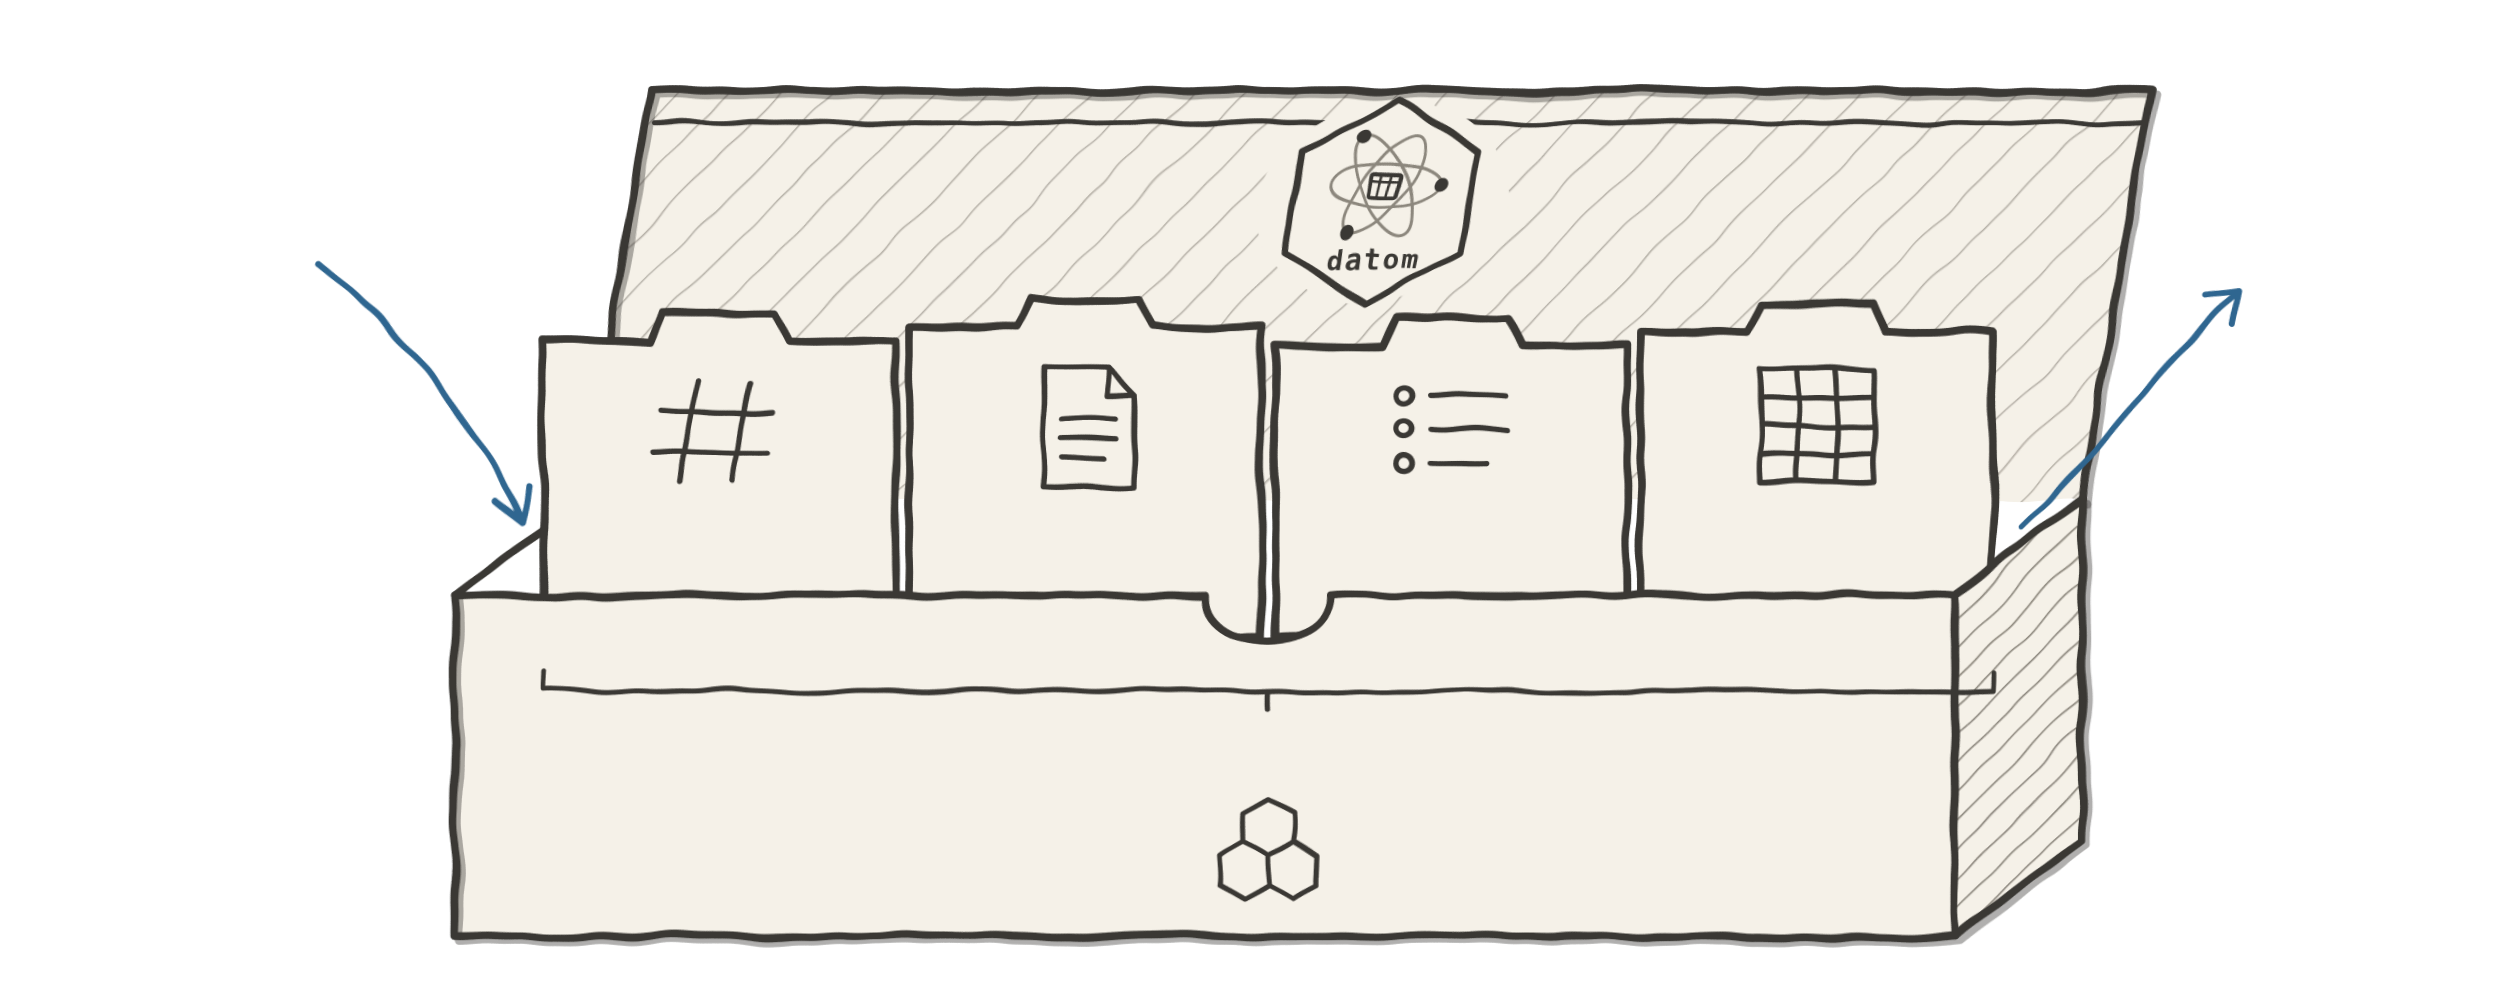
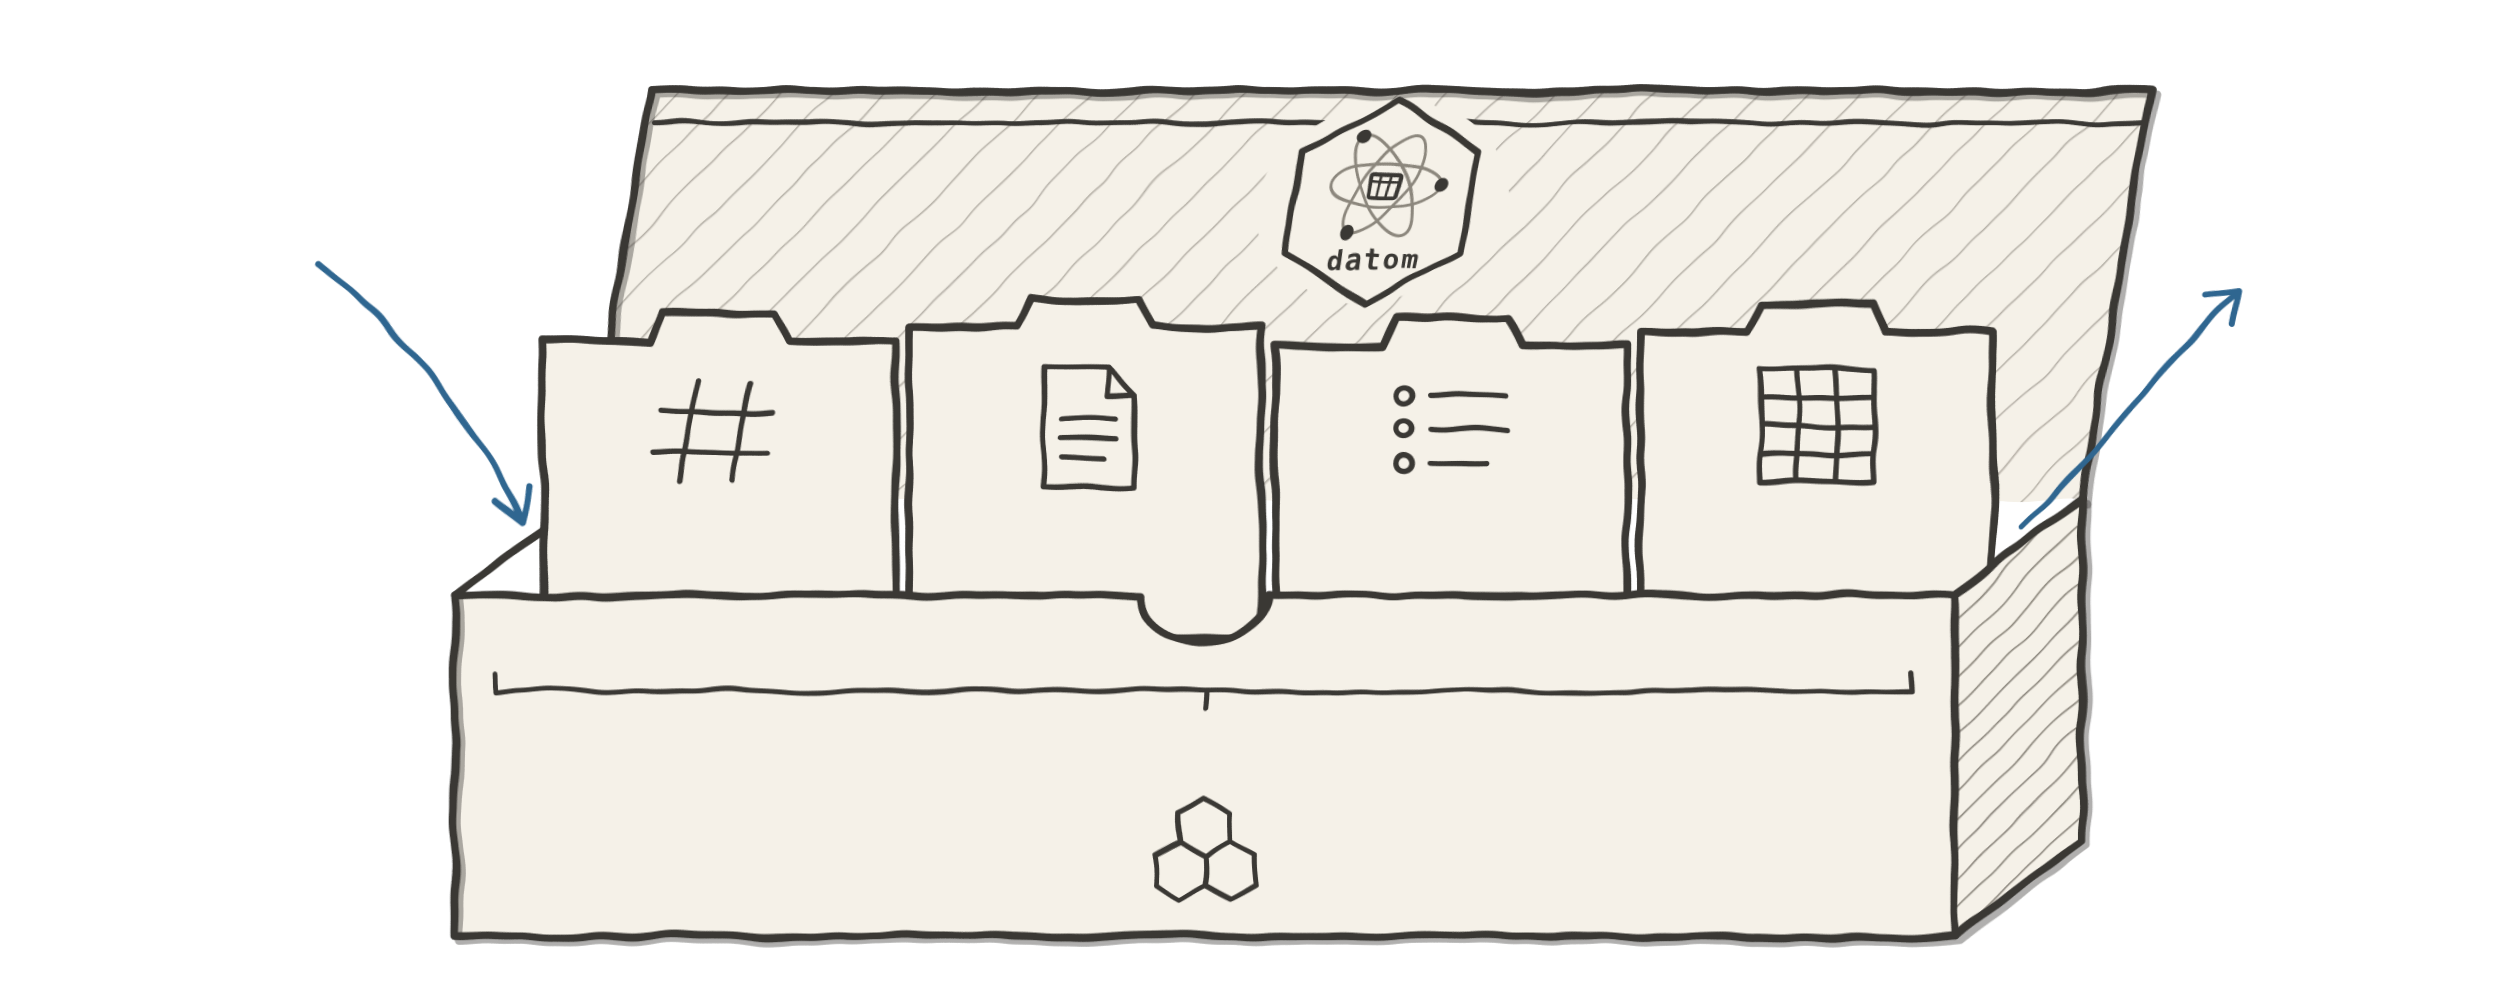
<svg xmlns="http://www.w3.org/2000/svg" viewBox="0 0 1100 440" style="overflow: visible" role="img" aria-label="An open set box, its lid standing up behind with the datom logo inside; four index cards stand in the box: hashes, manifest, version log and parquet">
  <defs>
    <filter id="sb-wob" x="-10%" y="-10%" width="120%" height="120%">
      <feTurbulence type="fractalNoise" baseFrequency="0.035" numOctaves="2" seed="23" result="noise" />
      <feDisplacementMap in="SourceGraphic" in2="noise" scale="4" xChannelSelector="R" yChannelSelector="G" />
    </filter>
    <pattern id="sb-hatch" width="9" height="9" patternUnits="userSpaceOnUse" patternTransform="rotate(45)">
      <line x1="0" y1="0" x2="0" y2="9" stroke="#8C877D" stroke-width="1.4" />
    </pattern>
    <pattern id="sb-lid-hatch" width="16" height="16" patternUnits="userSpaceOnUse" patternTransform="rotate(45)">
      <line x1="0" y1="0" x2="0" y2="16" stroke="#8C877D" stroke-width="1.3" opacity="0.6" />
    </pattern>
  </defs>
  <g filter="url(#sb-wob)" fill="none" stroke="#3A3834" stroke-width="3.4" stroke-linecap="round" stroke-linejoin="round">
    <path d="M256 220 L916 220 L946 40 L286 40 Z" fill="#F5F1E8" stroke="none" />
    <path d="M256 220 L916 220 L946 40 L286 40 Z" fill="url(#sb-lid-hatch)" stroke="none" />
    <path id="sb-lid" d="M256 220 L286 40 L946 40 L916 220" />
    <use href="#sb-lid" transform="translate(2 2)" opacity="0.4" />
    <path d="M288 54 L944 54" stroke-width="2.2" />
    <g transform="translate(608 89) skewX(-9.46) scale(0.44) translate(-91 -105)" stroke-width="5">
      <ellipse cx="91" cy="105" rx="125" ry="100" fill="#F5F1E8" stroke="none" />
      <polygon points="90.965,3 178.93,54.5 178.93,155.5 90.965,207 3,155.5 3,54.5" fill="#F5F1E8" stroke-width="6.5" />
      <g transform="translate(91 88)" stroke="#8C877D" stroke-width="3">
        <ellipse rx="56" ry="22" />
        <ellipse rx="56" ry="22" transform="rotate(60)" />
        <ellipse rx="56" ry="22" transform="rotate(-60)" />
        <g fill="#3A3834" stroke="none">
          <circle cx="56" cy="0" r="7" />
          <circle cx="-28" cy="-48.5" r="7" />
          <circle cx="-28" cy="48.5" r="7" />
        </g>
        <rect x="-14" y="-12" width="28" height="24" rx="2" fill="#F5F1E8" stroke="#3A3834" stroke-width="4" />
        <path d="M-14 -5 L14 -5 M-4.7 -12 L-4.7 12 M4.6 -12 L4.6 12" stroke="#3A3834" stroke-width="2.5" />
      </g>
      <path d="M55.7 158.9V150.7H59.7V172H55.7V169.7Q55 171.1 54 171.7Q53 172.4 51.6 172.4Q49 172.4 47.5 170.3Q46.1 168.2 46.1 164.4Q46.1 160.5 47.6 158.4Q49 156.3 51.7 156.3Q53 156.3 54 157Q54.9 157.6 55.7 158.9ZM50.1 164.4Q50.1 166.6 50.8 167.9Q51.6 169.1 52.9 169.1Q54.2 169.1 54.9 167.9Q55.7 166.6 55.7 164.4Q55.7 162.2 54.9 160.9Q54.2 159.7 52.9 159.7Q51.6 159.7 50.8 160.9Q50.1 162.2 50.1 164.4Z M73.3 164.8Q71 164.8 70.2 165.4Q69.3 166 69.3 167.4Q69.3 168.4 69.9 169Q70.5 169.6 71.5 169.6Q73.1 169.6 74 168.4Q74.9 167.2 74.9 165.1V164.8ZM78.9 163.3V172H74.9V170.3Q74.2 171.3 73 171.8Q71.9 172.4 70.5 172.4Q67.9 172.4 66.5 171Q65 169.6 65 167.2Q65 164.5 66.7 163.2Q68.5 161.9 72.1 161.9H74.9V161.3Q74.9 160.3 74.2 159.8Q73.5 159.3 72.1 159.3Q70.7 159.3 69.3 159.6Q68 160 66.5 160.8V157.4Q67.8 156.8 69.2 156.6Q70.6 156.3 72.1 156.3Q75.8 156.3 77.4 157.8Q78.9 159.4 78.9 163.3Z M92 152.3V156.7H97.2V159.8H92V167Q92 168 92.5 168.5Q93 168.9 94.2 168.9H97.2V172H93.9Q90.4 172 89.2 170.9Q88 169.8 88 166.8V159.8H84.1V156.7H88V152.3Z M109.9 159.6Q108.4 159.6 107.6 160.8Q106.8 162.1 106.8 164.4Q106.8 166.6 107.6 167.9Q108.4 169.1 109.9 169.1Q111.3 169.1 112.1 167.9Q112.9 166.6 112.9 164.4Q112.9 162.1 112.1 160.8Q111.3 159.6 109.9 159.6ZM102.8 164.4Q102.8 160.7 104.7 158.5Q106.6 156.3 109.9 156.3Q113.1 156.3 115 158.5Q116.9 160.7 116.9 164.4Q116.9 168.1 115 170.2Q113.1 172.4 109.9 172.4Q106.6 172.4 104.7 170.2Q102.8 168.1 102.8 164.4Z M129.7 158.2Q130.2 157.2 130.9 156.8Q131.6 156.3 132.6 156.3Q134.6 156.3 135.3 157.7Q136.1 159.1 136.1 163.4V172H132.8V162.2Q132.8 160.5 132.5 159.9Q132.3 159.3 131.6 159.3Q130.9 159.3 130.6 159.9Q130.4 160.5 130.4 162.2V172H127.1V162.2Q127.1 160.5 126.8 159.9Q126.6 159.3 125.9 159.3Q125.2 159.3 124.9 159.9Q124.7 160.5 124.7 162.2V172H121.4V156.7H124.3V158.3Q124.7 157.4 125.4 156.8Q126.2 156.3 127.1 156.3Q128 156.3 128.8 156.9Q129.6 157.4 129.7 158.2Z" fill="#3A3834" stroke="none" />
    </g>
    <path d="M239 150 L286 150 L292 138 L341 138 L347 150 L394 150 L394 280 L239 280 Z" fill="#F5F1E8" />
    <path d="M400 144 L447 144 L453 132 L502 132 L508 144 L555 144 L555 280 L400 280 Z" fill="#F5F1E8" />
    <path d="M561 152 L608 152 L614 140 L663 140 L669 152 L716 152 L716 280 L561 280 Z" fill="#F5F1E8" />
    <path d="M722 146 L769 146 L775 134 L824 134 L830 146 L877 146 L877 280 L722 280 Z" fill="#F5F1E8" />
    <g stroke-width="2.4">
      <path transform="translate(-7.5 0)" d="M314 168 L306 212 M338 168 L330 212 M298 181 L348 181 M295 199 L345 199" />
      <path transform="translate(-2.5 0)" d="M462 162 L490 162 L502 174 L502 214 L462 214 Z M490 162 L490 174 L502 174 M470 184 L494 184 M470 193 L494 193 M470 202 L488 202" />
      <g transform="translate(2.5 0)">
        <circle cx="616" cy="174" r="3.5" />
        <circle cx="616" cy="189" r="3.5" />
        <circle cx="616" cy="204" r="3.5" />
        <path d="M627 174 L660 174 M627 189 L660 189 M627 204 L652 204" />
      </g>
      <path transform="translate(7.5 0)" d="M767 162 L817 162 L817 212 L767 212 Z M767 175 L817 175 M767 187.5 L817 187.5 M767 200 L817 200 M783.7 162 L783.7 212 M800.3 162 L800.3 212" />
    </g>
-     <path d="M200 262 L530 262 A28 20 0 0 0 586 262 L860 262 L916 220 L916 370 L860 412 L200 412 Z" fill="#F5F1E8" stroke="none" />
+     <path d="M200 262 L502 262 A28 20 0 0 0 558 262 L860 262 L916 220 L916 370 L860 412 L200 412 Z" fill="#F5F1E8" stroke="none" />
    <path d="M860 262 L916 220 L916 370 L860 412 Z" fill="url(#sb-hatch)" stroke="none" />
    <path id="sb-box" d="M200 262 L200 412 L860 412 L916 370 L916 220" />
    <use href="#sb-box" transform="translate(2 2)" opacity="0.4" />
-     <path d="M239 232.8 L200 262 L530 262 A28 20 0 0 0 586 262 L860 262 L916 220 M860 262 L860 412" />
-     <path d="M239 296 L239 304 L877 304 L877 296 M558 304 L558 312" stroke-width="2.2" />
-     <path d="M558 351 l11 6.4 l0 12.7 l-11 6.4 l-11 -6.4 l0 -12.7 Z M547 370.1 l11 6.4 l0 12.7 l-11 6.4 l-11 -6.4 l0 -12.7 Z M569 370.1 l11 6.4 l0 12.7 l-11 6.4 l-11 -6.4 l0 -12.7 Z" stroke-width="2.2" />
+     <path d="M239 232.8 L200 262 L502 262 A28 20 0 0 0 558 262 L860 262 L916 220 M860 262 L860 412" />
+     <path d="M218 296 L218 304 L842 304 L842 296 M530 304 L530 312" stroke-width="2.2" />
+     <path d="M530 351 l11 6.4 l0 12.7 l-11 6.4 l-11 -6.4 l0 -12.7 Z M519 370.1 l11 6.4 l0 12.7 l-11 6.4 l-11 -6.4 l0 -12.7 Z M541 370.1 l11 6.4 l0 12.7 l-11 6.4 l-11 -6.4 l0 -12.7 Z" stroke-width="2.2" />
  </g>
  <g filter="url(#sb-wob)" fill="none" stroke="#2F6690" stroke-width="2.6" stroke-linecap="round" stroke-linejoin="round">
    <path d="M140 116 C 172 140, 205 180, 230 230 M232.5 214 L230 230 L217.5 220" />
    <path d="M890 232 C 925 200, 950 160, 985 128 M970 130 L985 128 L982 143" />
  </g>
</svg>
